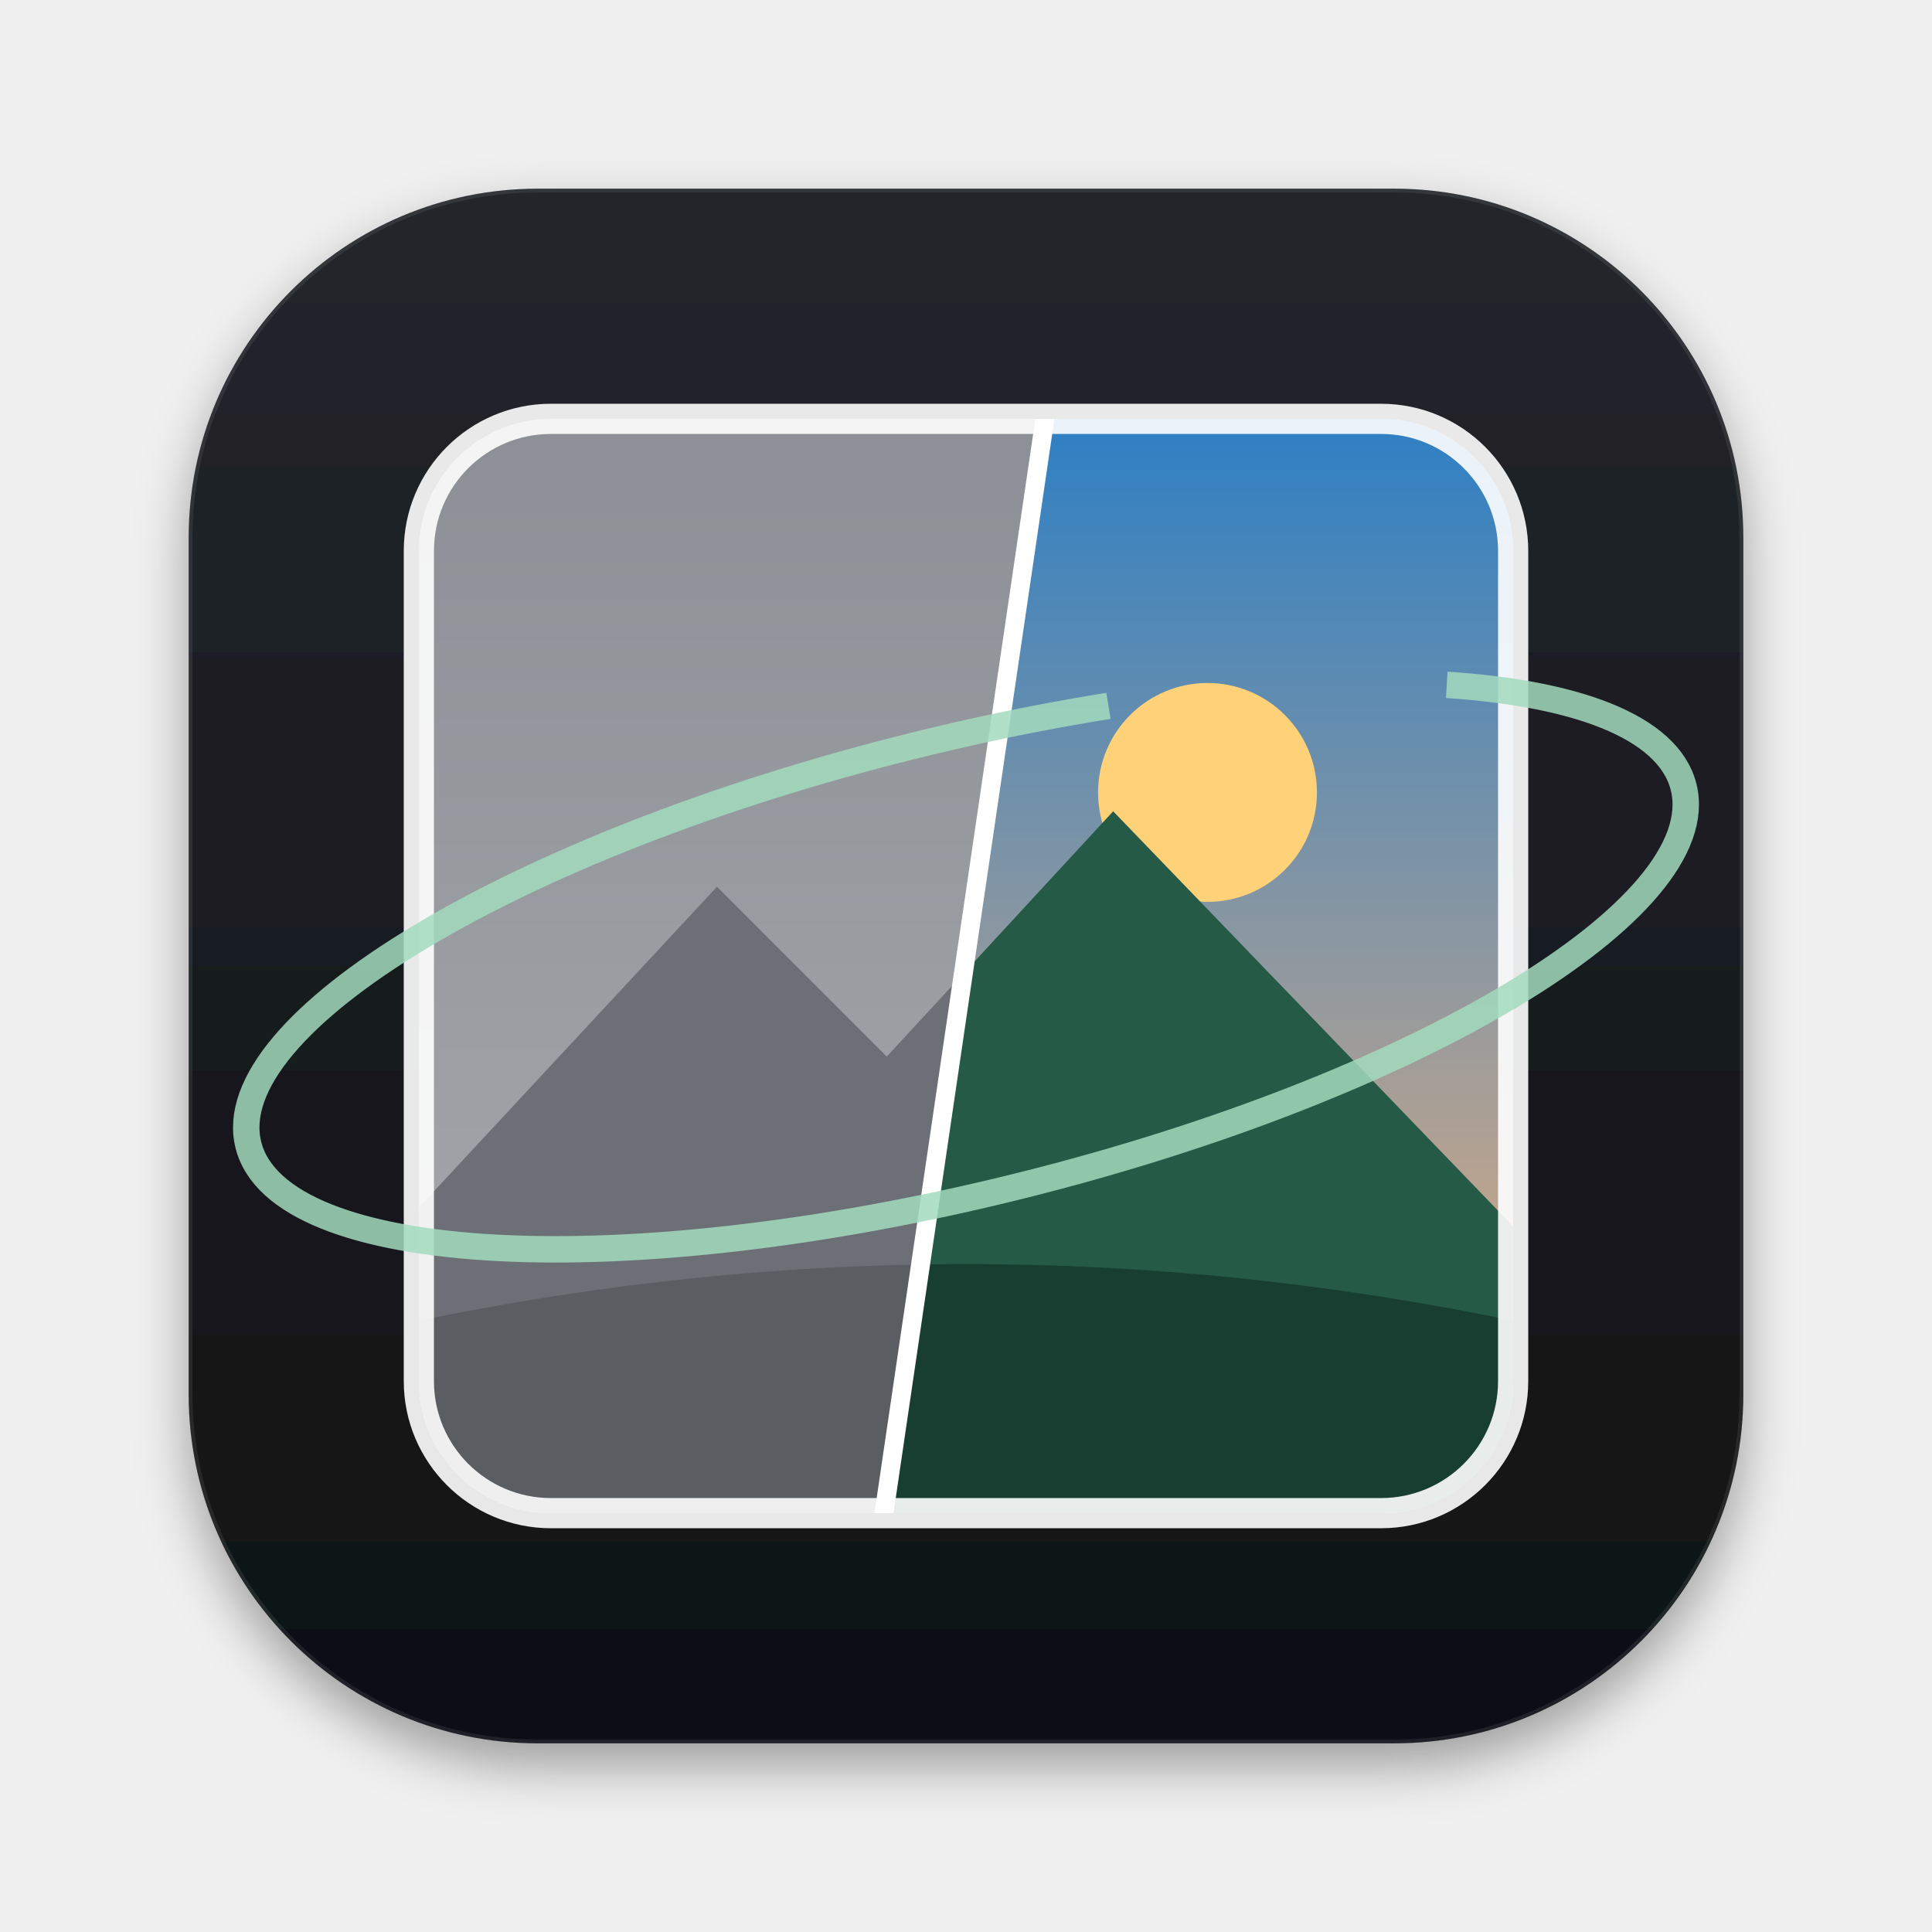
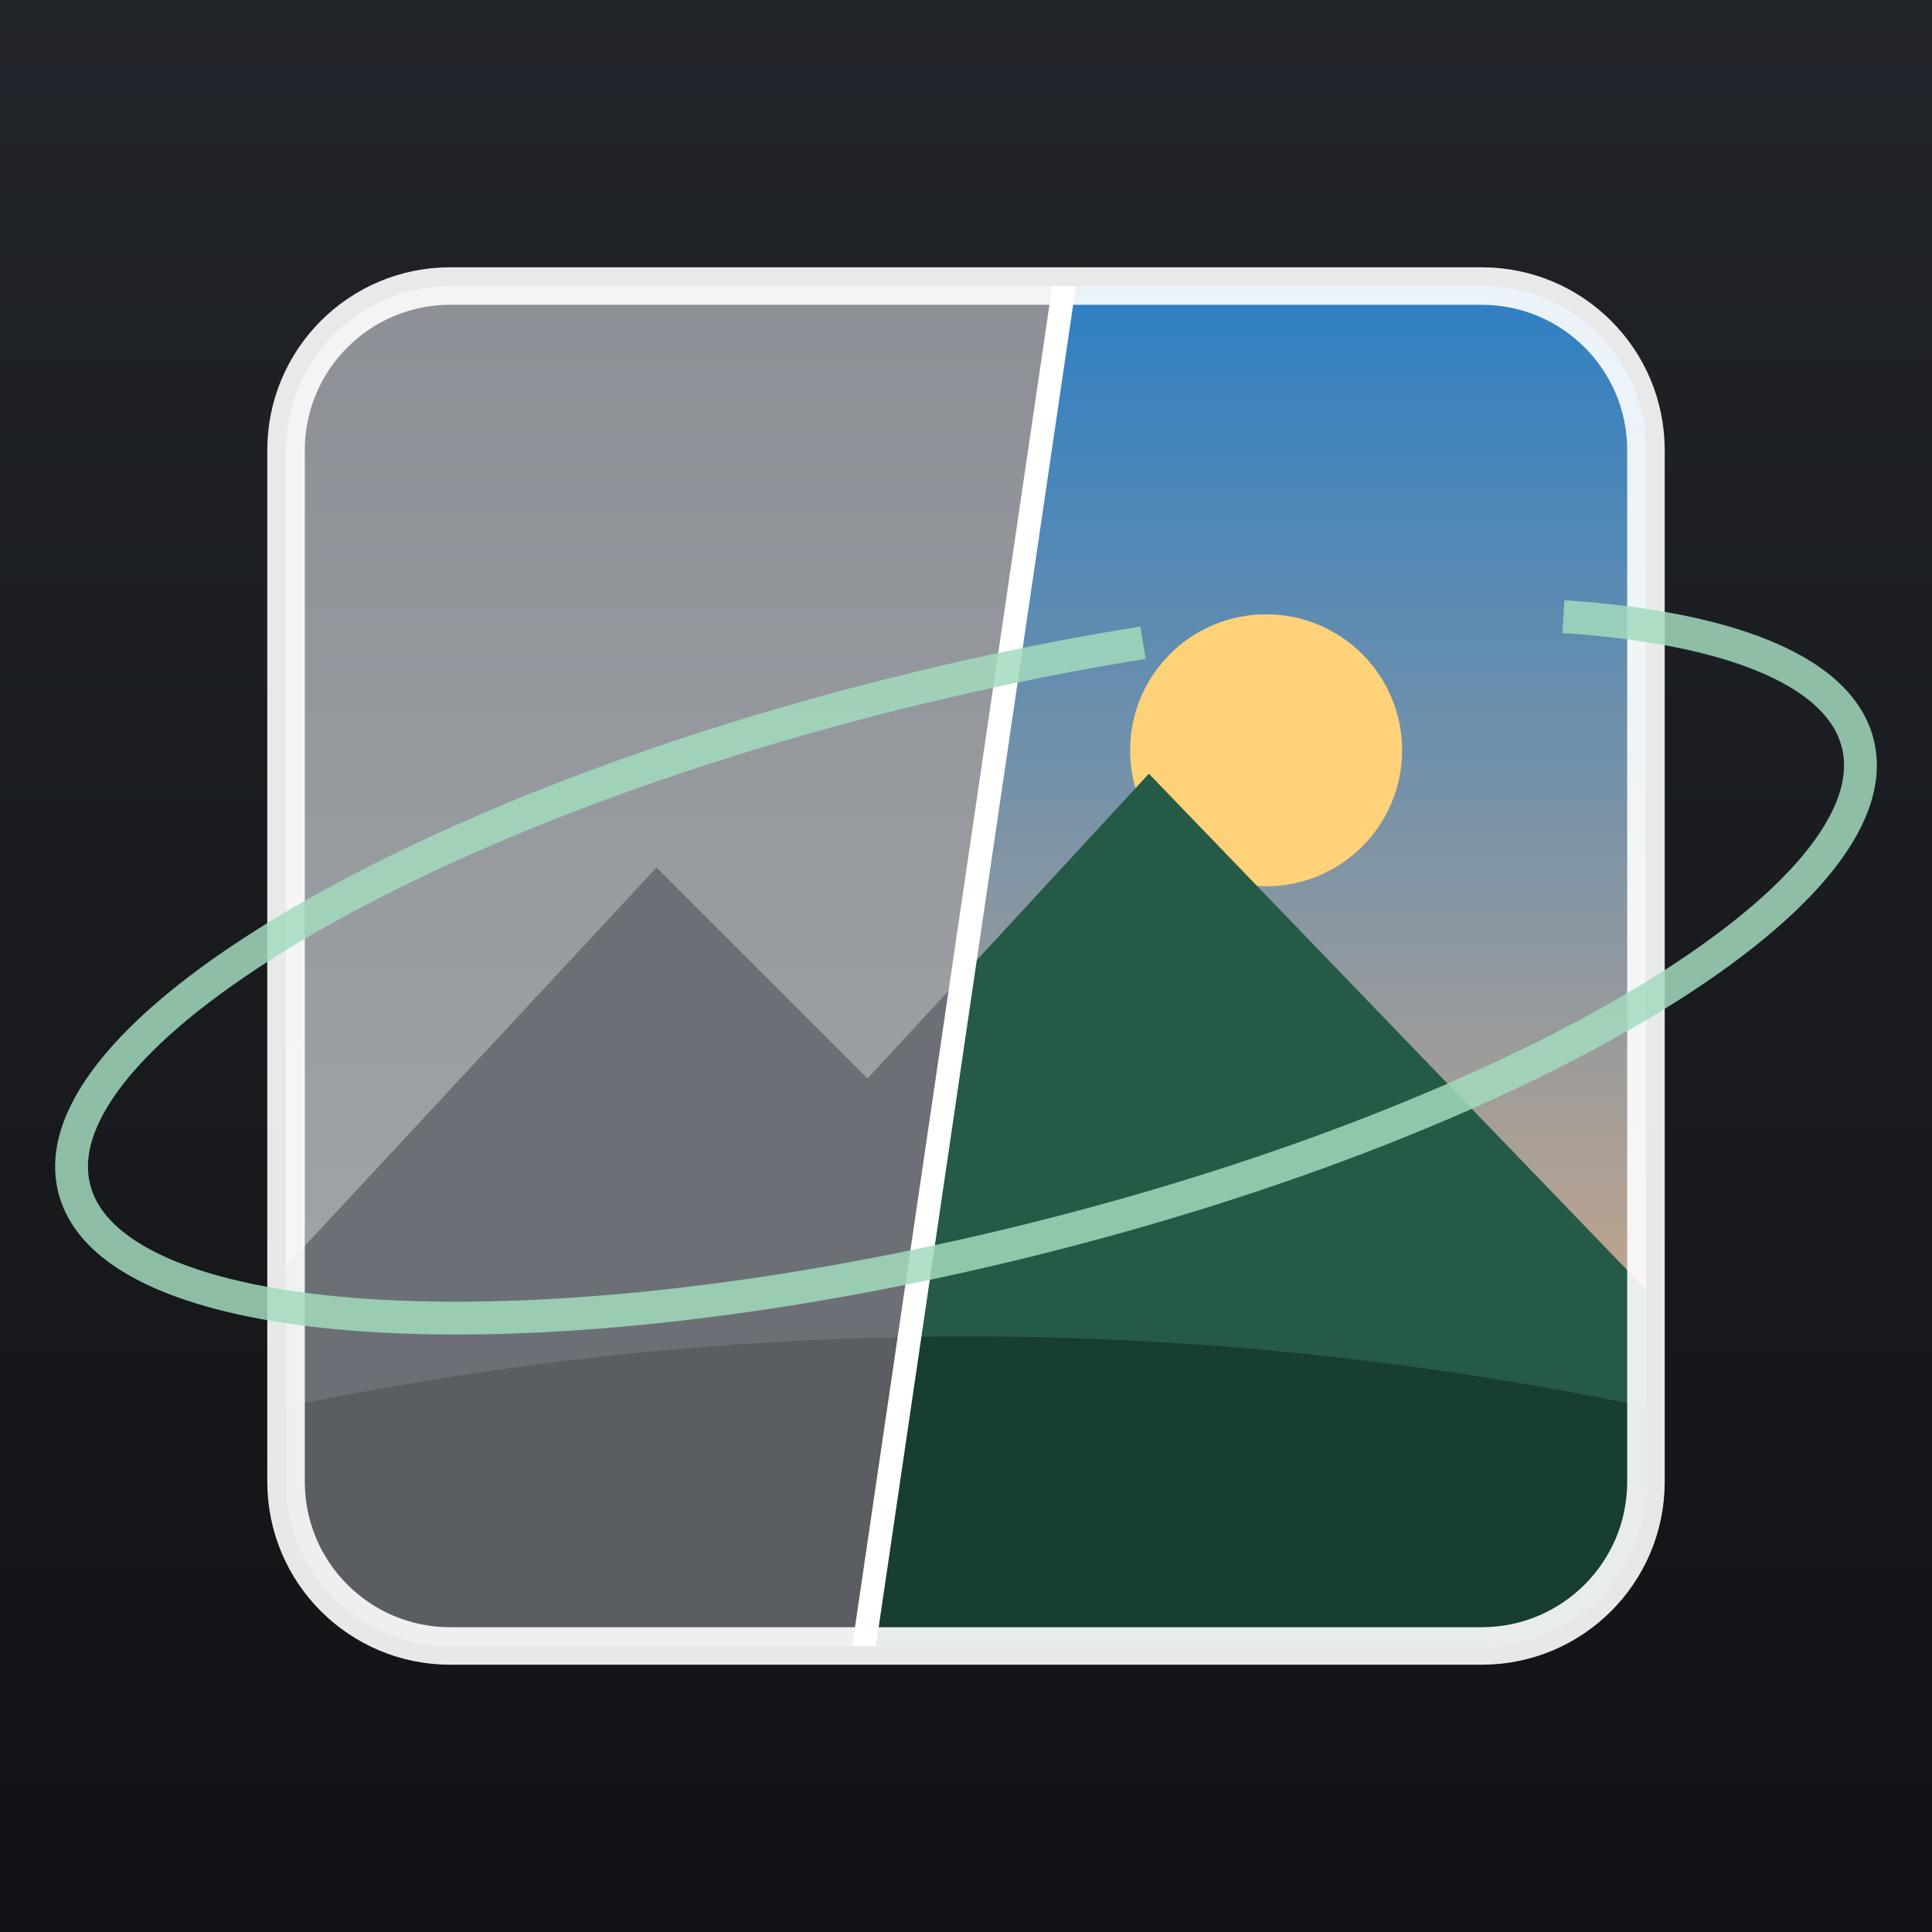
- <svg xmlns="http://www.w3.org/2000/svg" viewBox="0 0 1024 1024">
+ <svg xmlns="http://www.w3.org/2000/svg" viewBox="100 100 824 824">
  <defs>
    <linearGradient id="bg" x1="0" y1="0" x2="0" y2="1">
      <stop offset="0" stop-color="#23262c" />
      <stop offset="1" stop-color="#0f1013" />
    </linearGradient>
    <filter id="sh" x="-20%" y="-20%" width="140%" height="140%">
      <feDropShadow dx="0" dy="12" stdDeviation="14" flood-opacity=".35" />
    </filter>
  </defs>
-   <rect x="100" y="100" width="824" height="824" rx="185" fill="url(#bg)" filter="url(#sh)" />
-   <rect x="101" y="101" width="822" height="822" rx="184" fill="none" stroke="#ffffff" stroke-opacity=".08" stroke-width="2" />
+   <rect x="0" y="0" width="1024" height="1024" fill="url(#bg)" />
  <defs>
    <clipPath id="frame">
      <rect x="222" y="222" width="580" height="580" rx="70" />
    </clipPath>
    <clipPath id="right">
      <polygon points="560,180 860,180 860,860 460,860" />
    </clipPath>
    <linearGradient id="skyG" x1="0" y1="0" x2="0" y2="1">
      <stop offset="0" stop-color="#8c9096" />
      <stop offset="1" stop-color="#a7aaae" />
    </linearGradient>
    <linearGradient id="skyC" x1="0" y1="0" x2="0" y2="1">
      <stop offset="0" stop-color="#2d7fc4" />
      <stop offset="1" stop-color="#f2b27a" />
    </linearGradient>
  </defs>
  <g clip-path="url(#frame)">
    <rect x="222" y="222" width="580" height="580" fill="url(#skyG)" />
    <circle cx="640" cy="420" r="58" fill="#c3c5c8" />
    <path d="M222 640 L380 470 L470 560 L590 430 L802 650 V802 H222Z" fill="#6c7076" />
    <path d="M222 700 Q512 640 802 700 V802 H222Z" fill="#5a5d62" />
    <g clip-path="url(#right)">
      <rect x="222" y="222" width="580" height="580" fill="url(#skyC)" />
      <circle cx="640" cy="420" r="58" fill="#ffd27a" />
      <path d="M222 640 L380 470 L470 560 L590 430 L802 650 V802 H222Z" fill="#245a46" />
      <path d="M222 700 Q512 640 802 700 V802 H222Z" fill="#183d31" />
    </g>
    <path d="M560 180 L460 860" stroke="#ffffff" stroke-width="10" />
  </g>
  <rect x="222" y="222" width="580" height="580" rx="70" fill="none" stroke="#ffffff" stroke-opacity=".9" stroke-width="16" />
  <ellipse cx="512" cy="512" rx="392" ry="120" fill="none" stroke="#a2dbbd" stroke-width="14" stroke-opacity=".85" transform="rotate(-14 512 512)" stroke-dasharray="1400 180" />
</svg>
